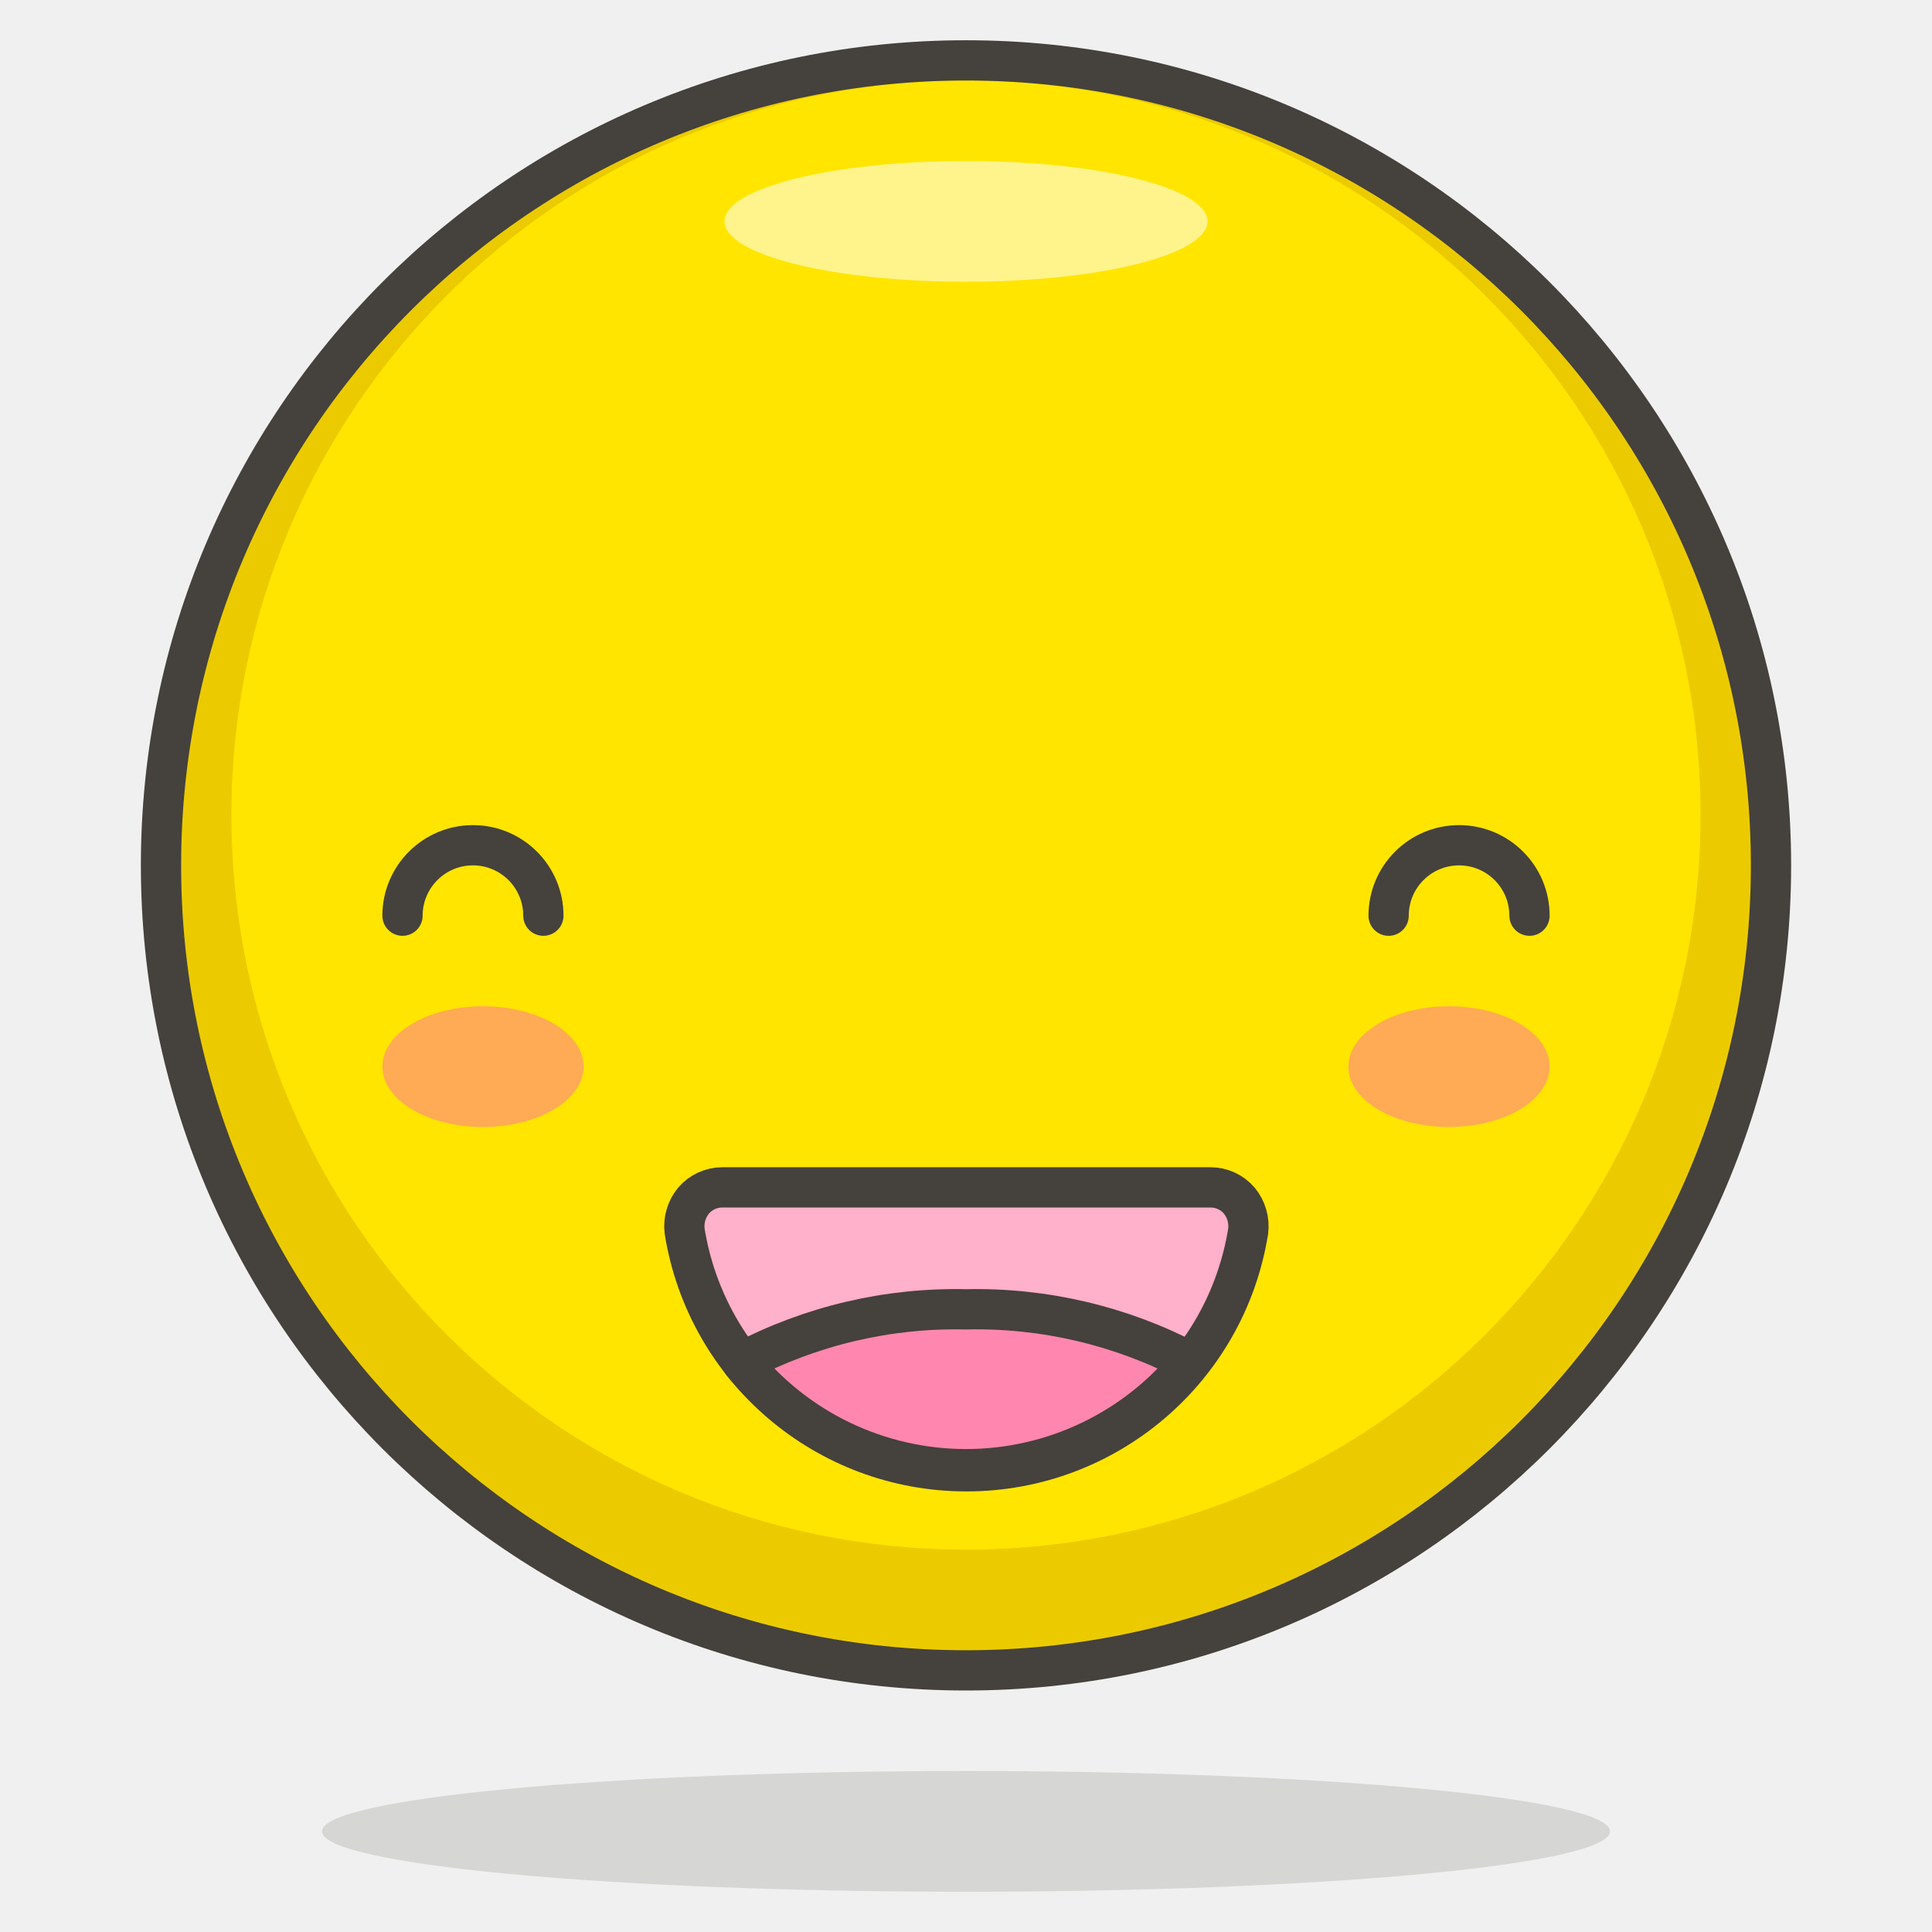
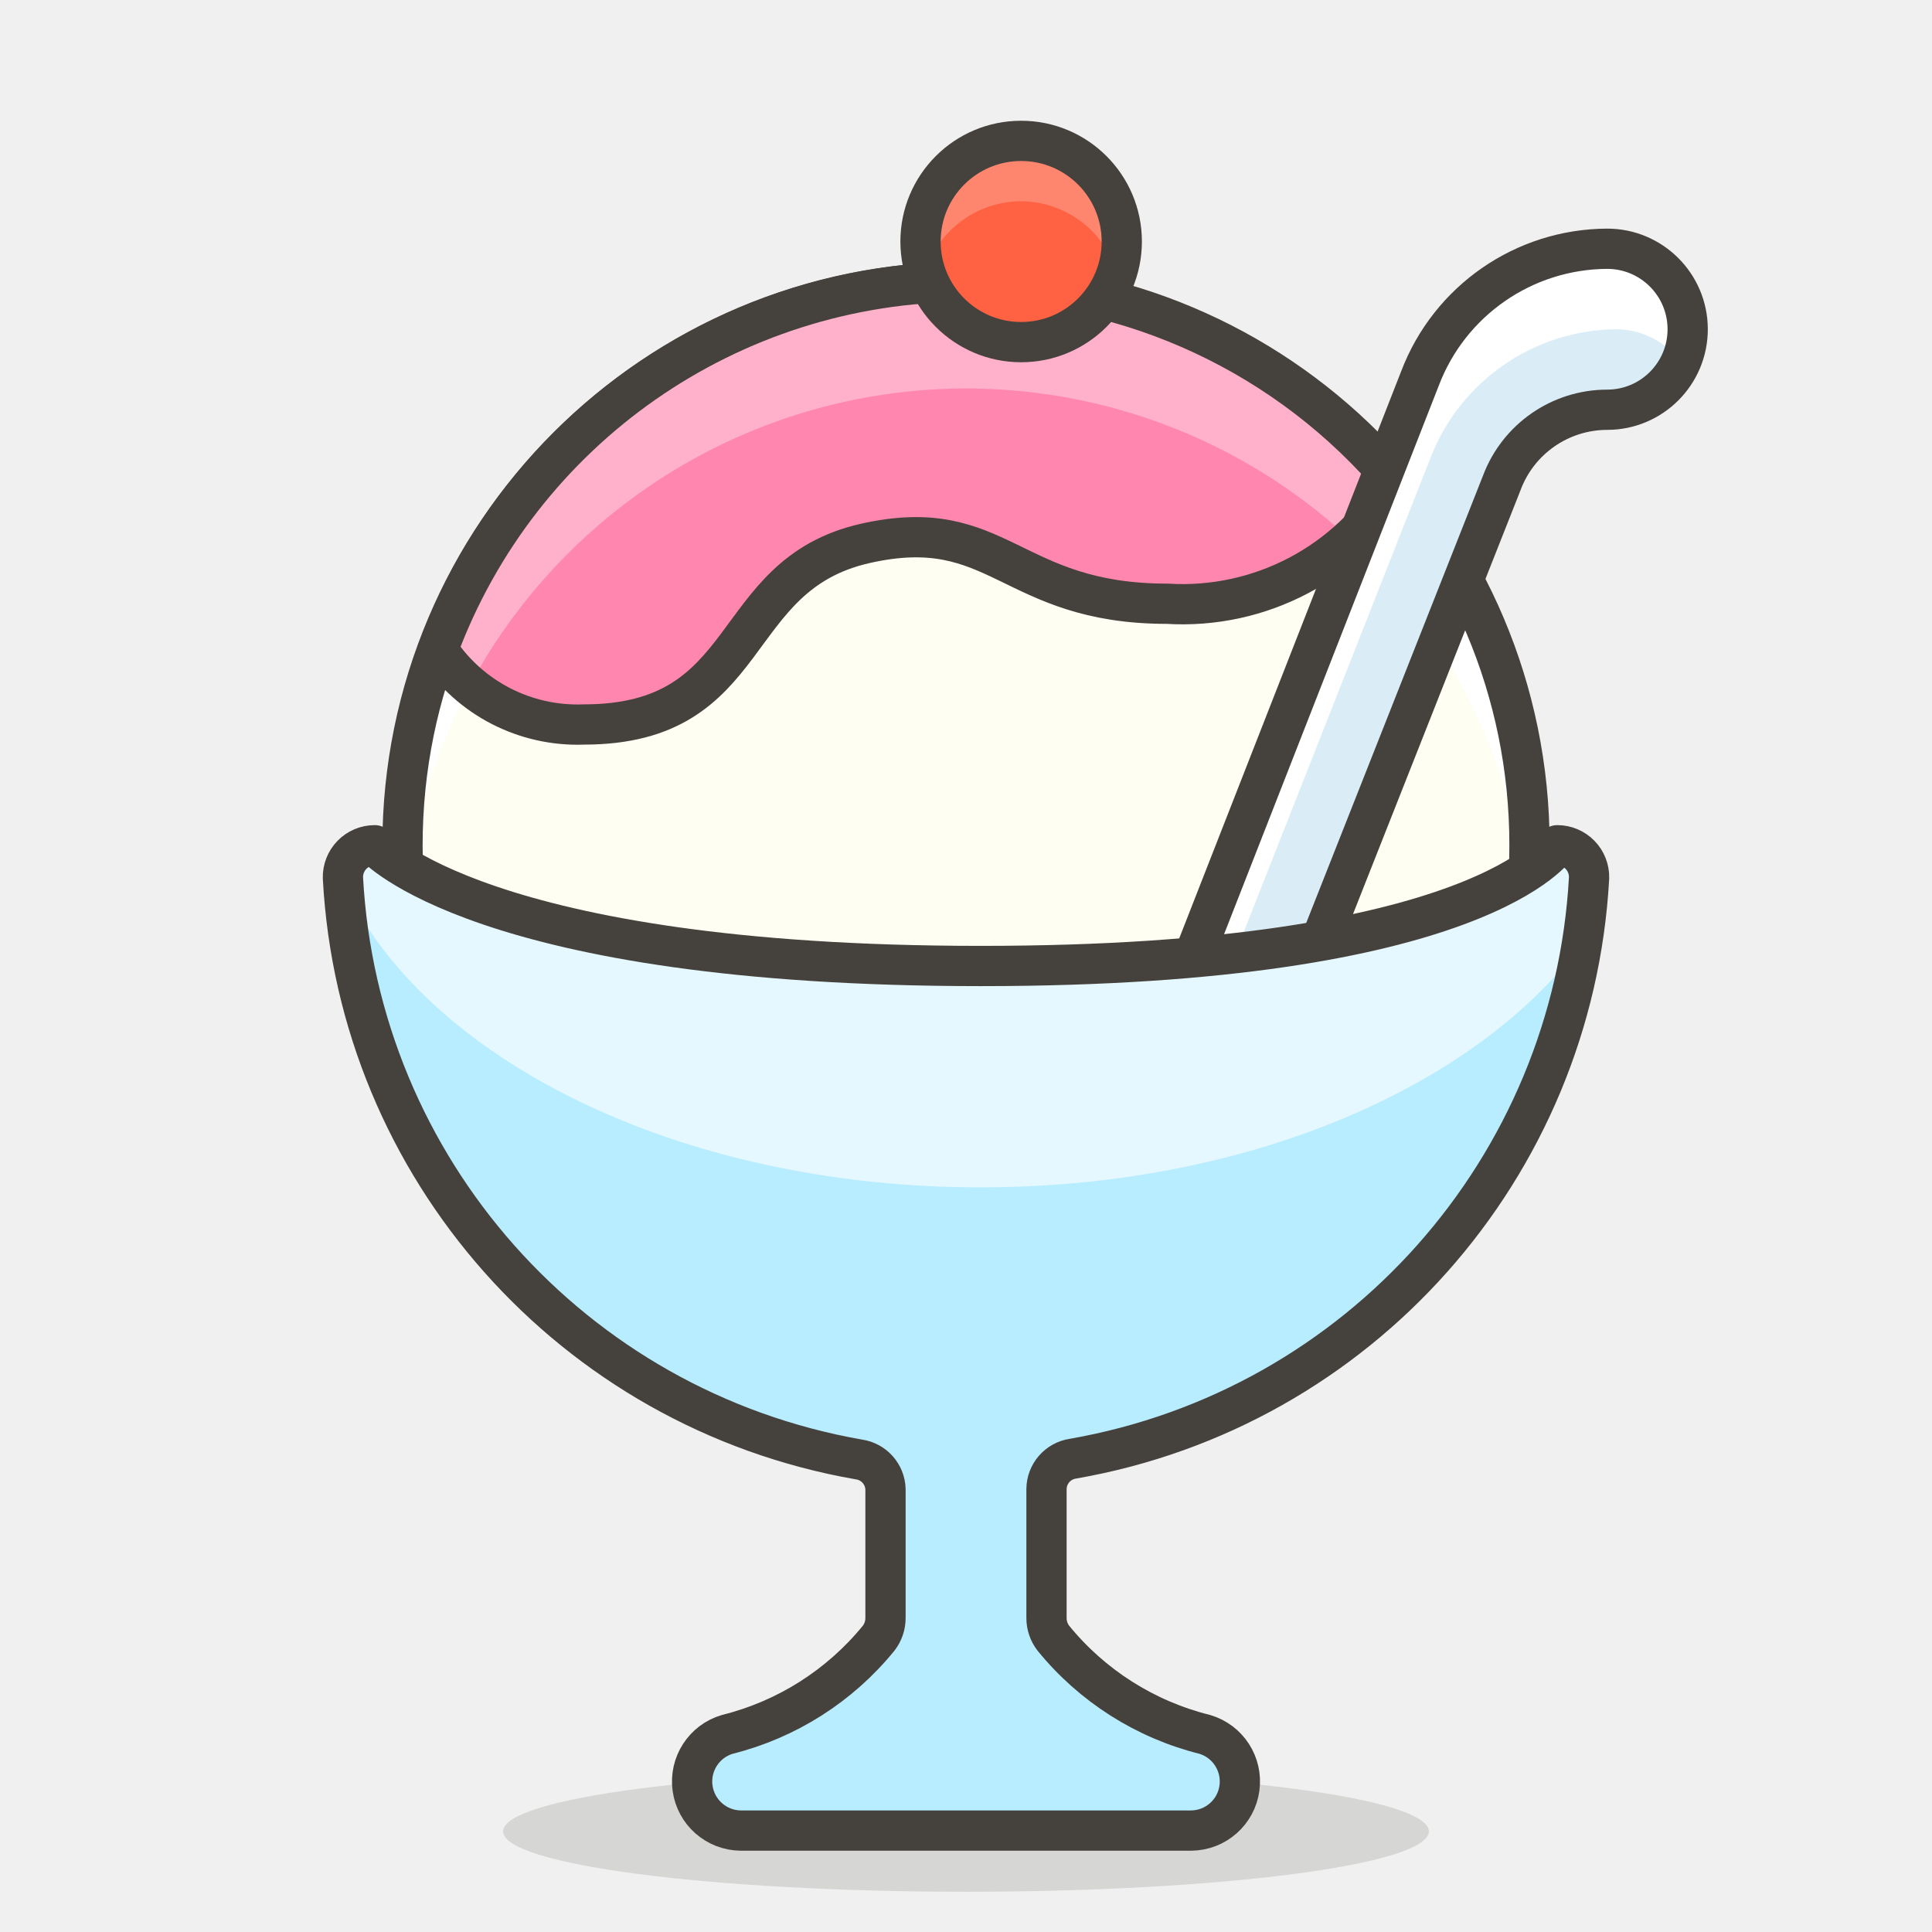
<svg xmlns="http://www.w3.org/2000/svg" width="48" height="48" viewBox="0 0 48 48">
-   <path fill="#ffe500" d="M4 21.5a20 20 0 1 0 40 0a20 20 0 1 0-40 0" />
-   <path fill="#ebcb00" d="M24 1.5a20 20 0 1 0 20 20a20 20 0 0 0-20-20m0 37a18.25 18.25 0 1 1 18.25-18.25A18.25 18.25 0 0 1 24 38.5" />
-   <path fill="#fff48c" d="M18 5.5a6 1.5 0 1 0 12 0a6 1.5 0 1 0-12 0" />
-   <path fill="#45413c" d="M8 45.5a16 1.5 0 1 0 32 0a16 1.5 0 1 0-32 0" opacity="0.15" />
-   <path fill="none" stroke="#45413c" stroke-linecap="round" stroke-linejoin="round" d="M4 21.5a20 20 0 1 0 40 0a20 20 0 1 0-40 0" stroke-width="1" />
-   <path fill="#ffaa54" d="M38.5 26.5c0 .83-1.12 1.5-2.5 1.5s-2.5-.67-2.5-1.5S34.62 25 36 25s2.5.67 2.5 1.5m-29 0c0 .83 1.12 1.5 2.5 1.5s2.5-.67 2.5-1.5S13.38 25 12 25s-2.5.67-2.5 1.5" />
-   <path fill="#ffb0ca" stroke="#45413c" stroke-linecap="round" stroke-linejoin="round" d="M17.94 29.5a.94.94 0 0 0-.71.33a1 1 0 0 0-.22.76a7.09 7.09 0 0 0 14 0a1 1 0 0 0-.22-.76a.94.94 0 0 0-.71-.33Z" stroke-width="1" />
-   <path fill="#ff87af" stroke="#45413c" stroke-linecap="round" stroke-linejoin="round" d="M29.57 33.84A11.4 11.4 0 0 0 24 32.53a11.4 11.4 0 0 0-5.57 1.31a7.16 7.16 0 0 0 11.14 0" stroke-width="1" />
-   <path fill="none" stroke="#45413c" stroke-linecap="round" stroke-linejoin="round" d="M10 22.75a1.75 1.75 0 0 1 3.5 0m21 0a1.75 1.75 0 0 1 3.5 0" stroke-width="1" />
+   <path fill="#45413c" d="M12.5 45.5a11.5 1.5 0 1 0 23 0a11.5 1.5 0 1 0-23 0" opacity="0.15" />
+   <path fill="#fffef2" d="M10 21a14 14 0 1 0 28 0a14 14 0 1 0-28 0" />
+   <path fill="#fff" d="M24 9.67a14 14 0 0 1 13.93 12.66c0-.44.07-.88.07-1.33a14 14 0 0 0-28 0c0 .45 0 .89.07 1.33A14 14 0 0 1 24 9.67" />
+   <path fill="none" stroke="#45413c" stroke-linecap="round" stroke-linejoin="round" d="M10 21a14 14 0 1 0 28 0a14 14 0 1 0-28 0" stroke-width="1" />
+   <path fill="#ff87af" d="M24 7a14 14 0 0 0-13.12 9.14A4.16 4.16 0 0 0 14.5 18c4.33 0 3.5-3.71 7-4.5c3.33-.75 3.58 1.5 7.5 1.5a6.19 6.19 0 0 0 5.69-3A14 14 0 0 0 24 7" />
+   <path fill="#ffb0ca" d="M11.69 17a14 14 0 0 1 21.82-3.63A6.5 6.5 0 0 0 34.69 12a14 14 0 0 0-23.81 4.17a5 5 0 0 0 .81.83" />
+   <path fill="none" stroke="#45413c" stroke-linecap="round" stroke-linejoin="round" d="M24 7a14 14 0 0 0-13.12 9.14A4.16 4.16 0 0 0 14.5 18c4.33 0 3.5-3.71 7-4.5c3.33-.75 3.58 1.5 7.5 1.5a6.19 6.19 0 0 0 5.69-3A14 14 0 0 0 24 7" stroke-width="1" />
+   <path fill="#daedf7" d="M39.93 6.18a5 5 0 0 0-4.65 3.22l-5.91 15.1h3L37.31 12a2.8 2.8 0 0 1 2.62-1.82a2 2 0 1 0 0-4" />
+   <path fill="#fff" d="M39.93 6.18a5 5 0 0 0-4.65 3.22l-5.91 15.1h1l5.16-13.1a5 5 0 0 1 4.65-3.22a2 2 0 0 1 1.58.82c0-.1.08-.2.11-.3a2 2 0 0 0-1.94-2.52" />
+   <path fill="none" stroke="#45413c" stroke-linecap="round" stroke-linejoin="round" d="M39.93 6.18a5 5 0 0 0-4.65 3.22l-5.91 15.1h3L37.31 12a2.8 2.8 0 0 1 2.62-1.82a2 2 0 1 0 0-4" stroke-width="1" />
+   <path fill="#b8ecff" d="M38.69 21s-1.89 3-14.32 3s-15.06-3-15.06-3a.79.79 0 0 0-.79.81a15.51 15.51 0 0 0 12.82 14.45a.77.77 0 0 1 .66.74v3.2a.82.82 0 0 1-.17.5a7.05 7.05 0 0 1-3.76 2.39a1.22 1.22 0 0 0 .36 2.38H29.6a1.22 1.22 0 0 0 .4-2.35a7.05 7.05 0 0 1-3.76-2.39a.82.82 0 0 1-.17-.5V37a.77.77 0 0 1 .66-.76a15.51 15.51 0 0 0 12.75-14.43a.79.79 0 0 0-.79-.81" />
+   <path fill="#e5f8ff" d="M38.69 21s-1.89 3-14.32 3s-15.06-3-15.06-3a.79.79 0 0 0-.79.81s0 .08 0 .13c2 4.36 8.33 7.56 15.84 7.56c6.64 0 12.3-2.5 14.94-6.05c.08-.54.15-1.09.18-1.64a.79.79 0 0 0-.79-.81" />
+   <path fill="none" stroke="#45413c" stroke-linecap="round" stroke-linejoin="round" d="M38.69 21s-1.89 3-14.32 3s-15.06-3-15.06-3a.79.79 0 0 0-.79.81a15.51 15.51 0 0 0 12.82 14.45a.77.77 0 0 1 .66.74v3.2a.82.82 0 0 1-.17.5a7.05 7.05 0 0 1-3.76 2.39a1.22 1.22 0 0 0 .33 2.39h11.2a1.22 1.22 0 0 0 .33-2.39a7.05 7.05 0 0 1-3.76-2.39a.82.82 0 0 1-.17-.5V37a.77.77 0 0 1 .66-.76a15.51 15.51 0 0 0 12.82-14.43a.79.79 0 0 0-.79-.81" stroke-width="1" />
+   <path fill="#ff6242" d="M22.87 6a2.5 2.5 0 1 0 5 0a2.5 2.5 0 1 0-5 0" />
+   <path fill="#ff866e" d="M25.37 5a2.5 2.5 0 0 1 2.37 1.75a2.7 2.7 0 0 0 .13-.75a2.5 2.5 0 0 0-5 0a2.7 2.7 0 0 0 .12.75A2.5 2.5 0 0 1 25.37 5" />
+   <path fill="none" stroke="#45413c" stroke-linecap="round" stroke-linejoin="round" d="M22.87 6a2.5 2.5 0 1 0 5 0a2.5 2.5 0 1 0-5 0" stroke-width="1" />
</svg>
